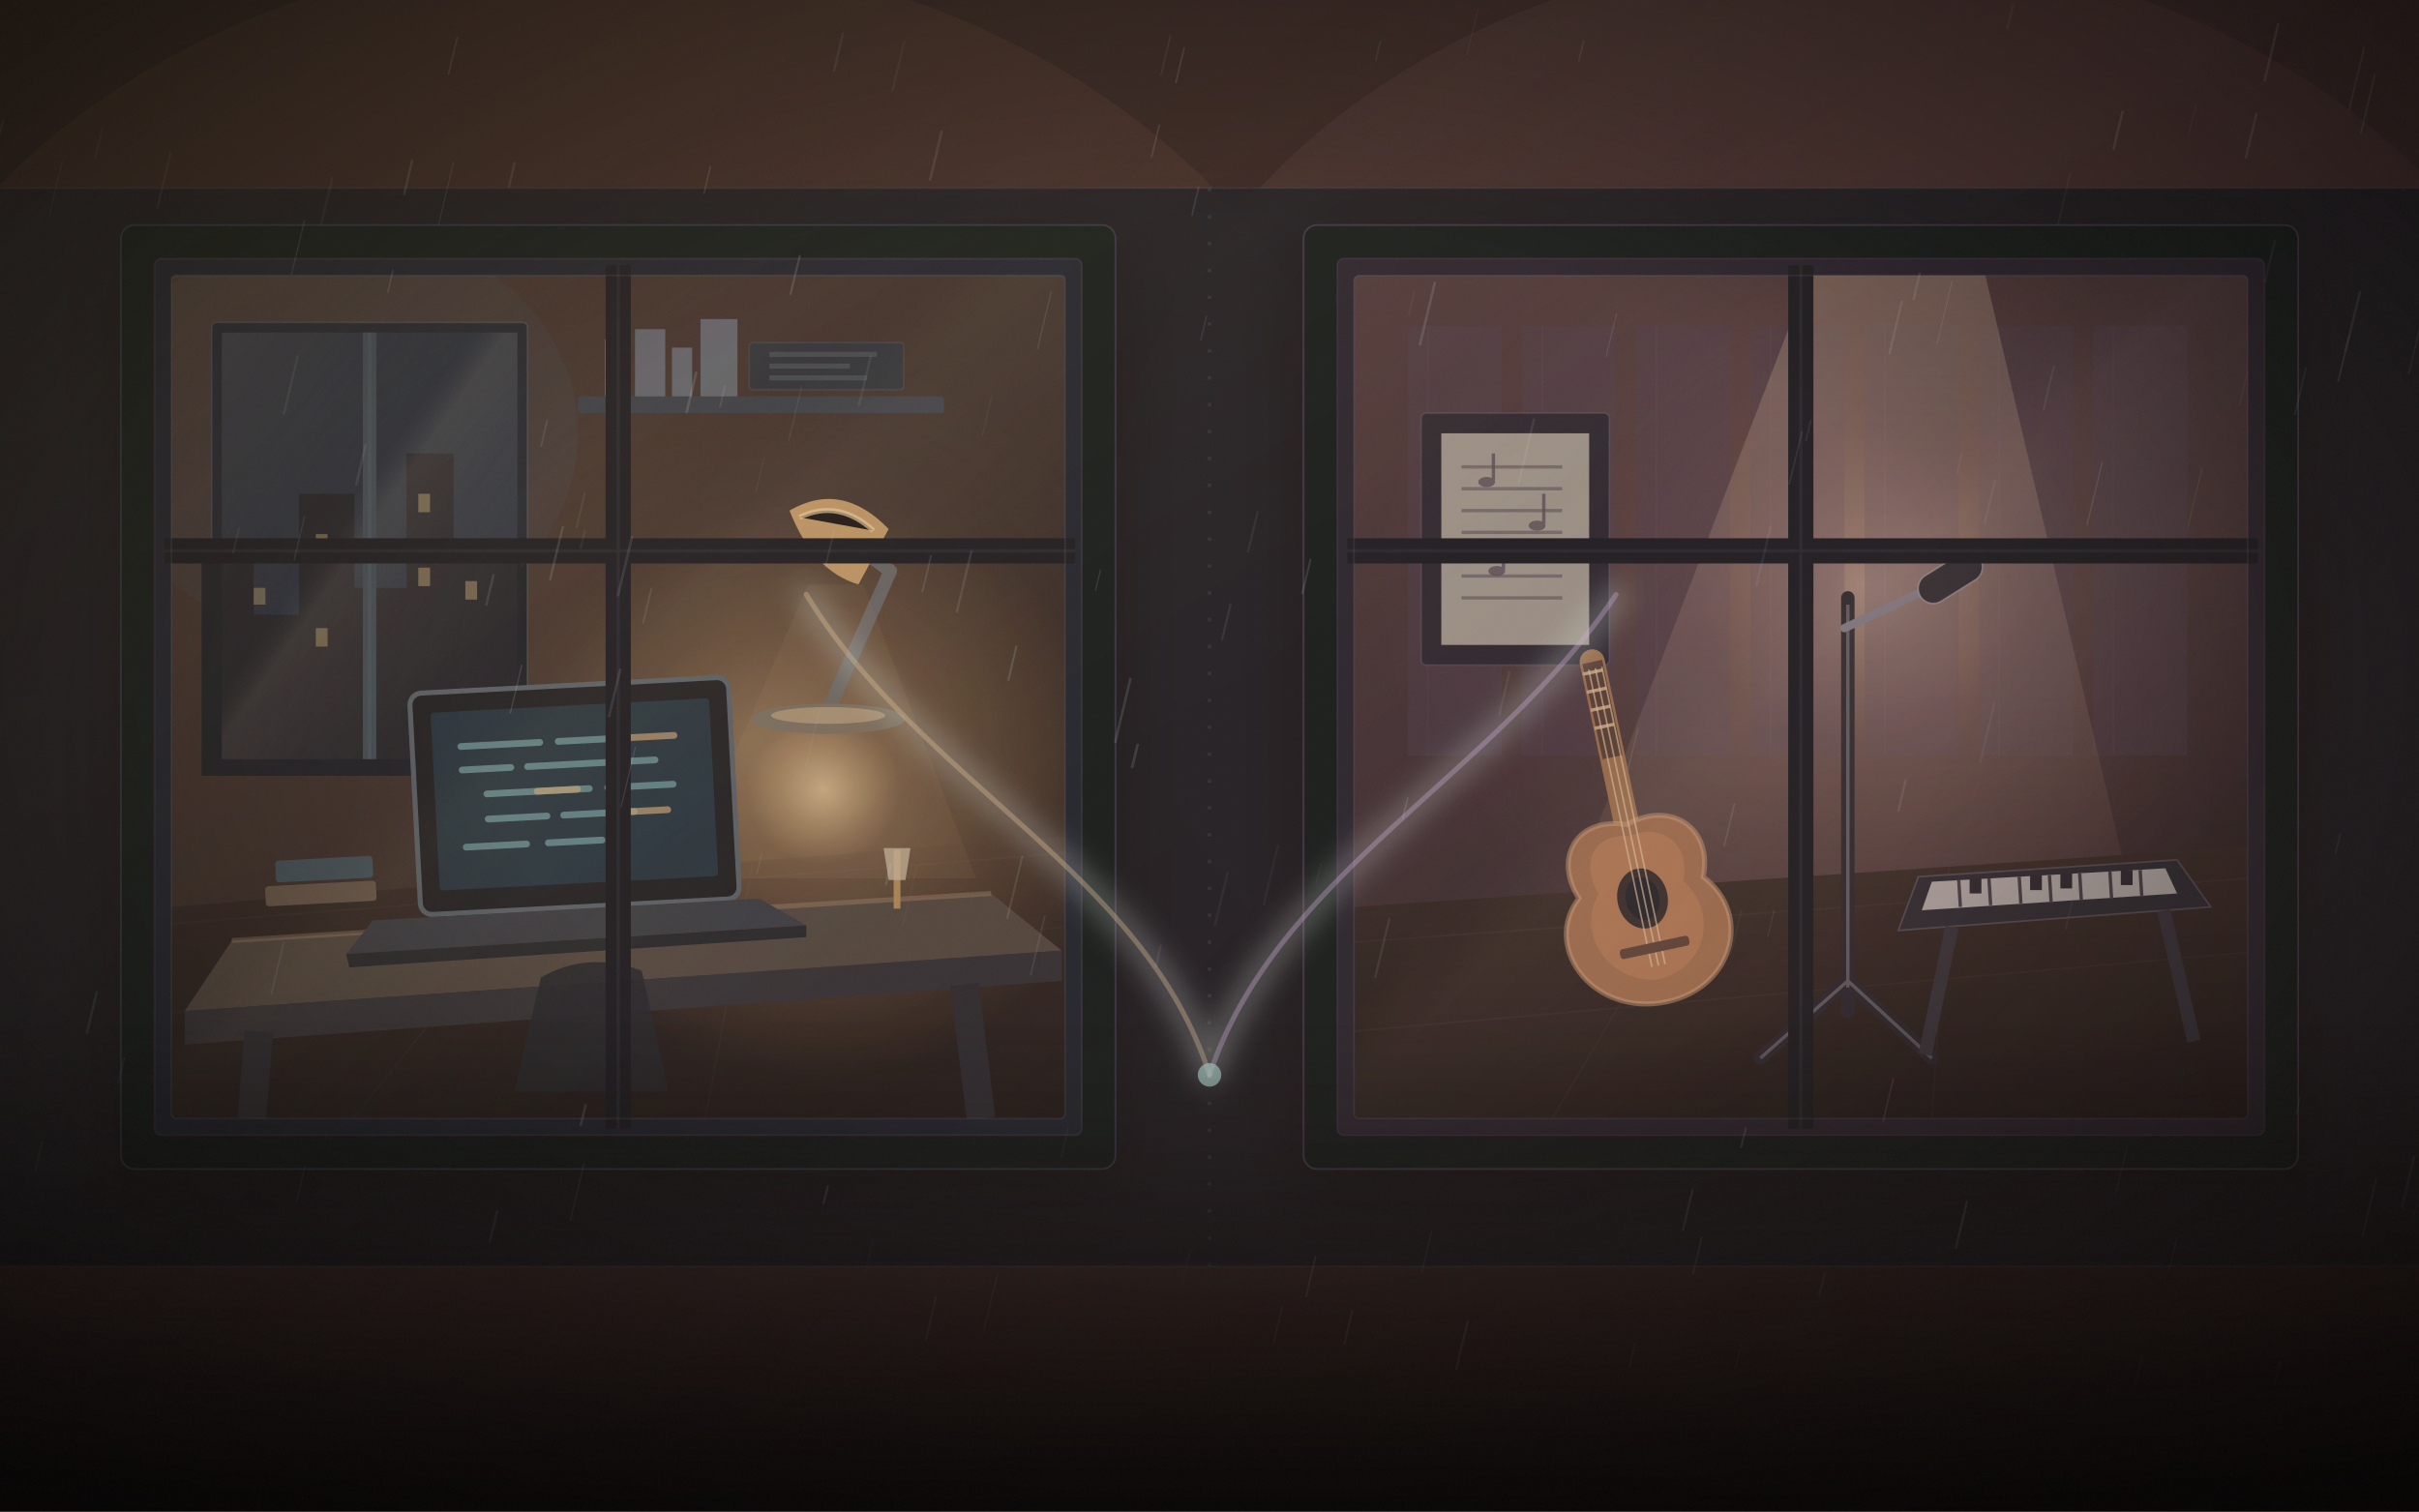
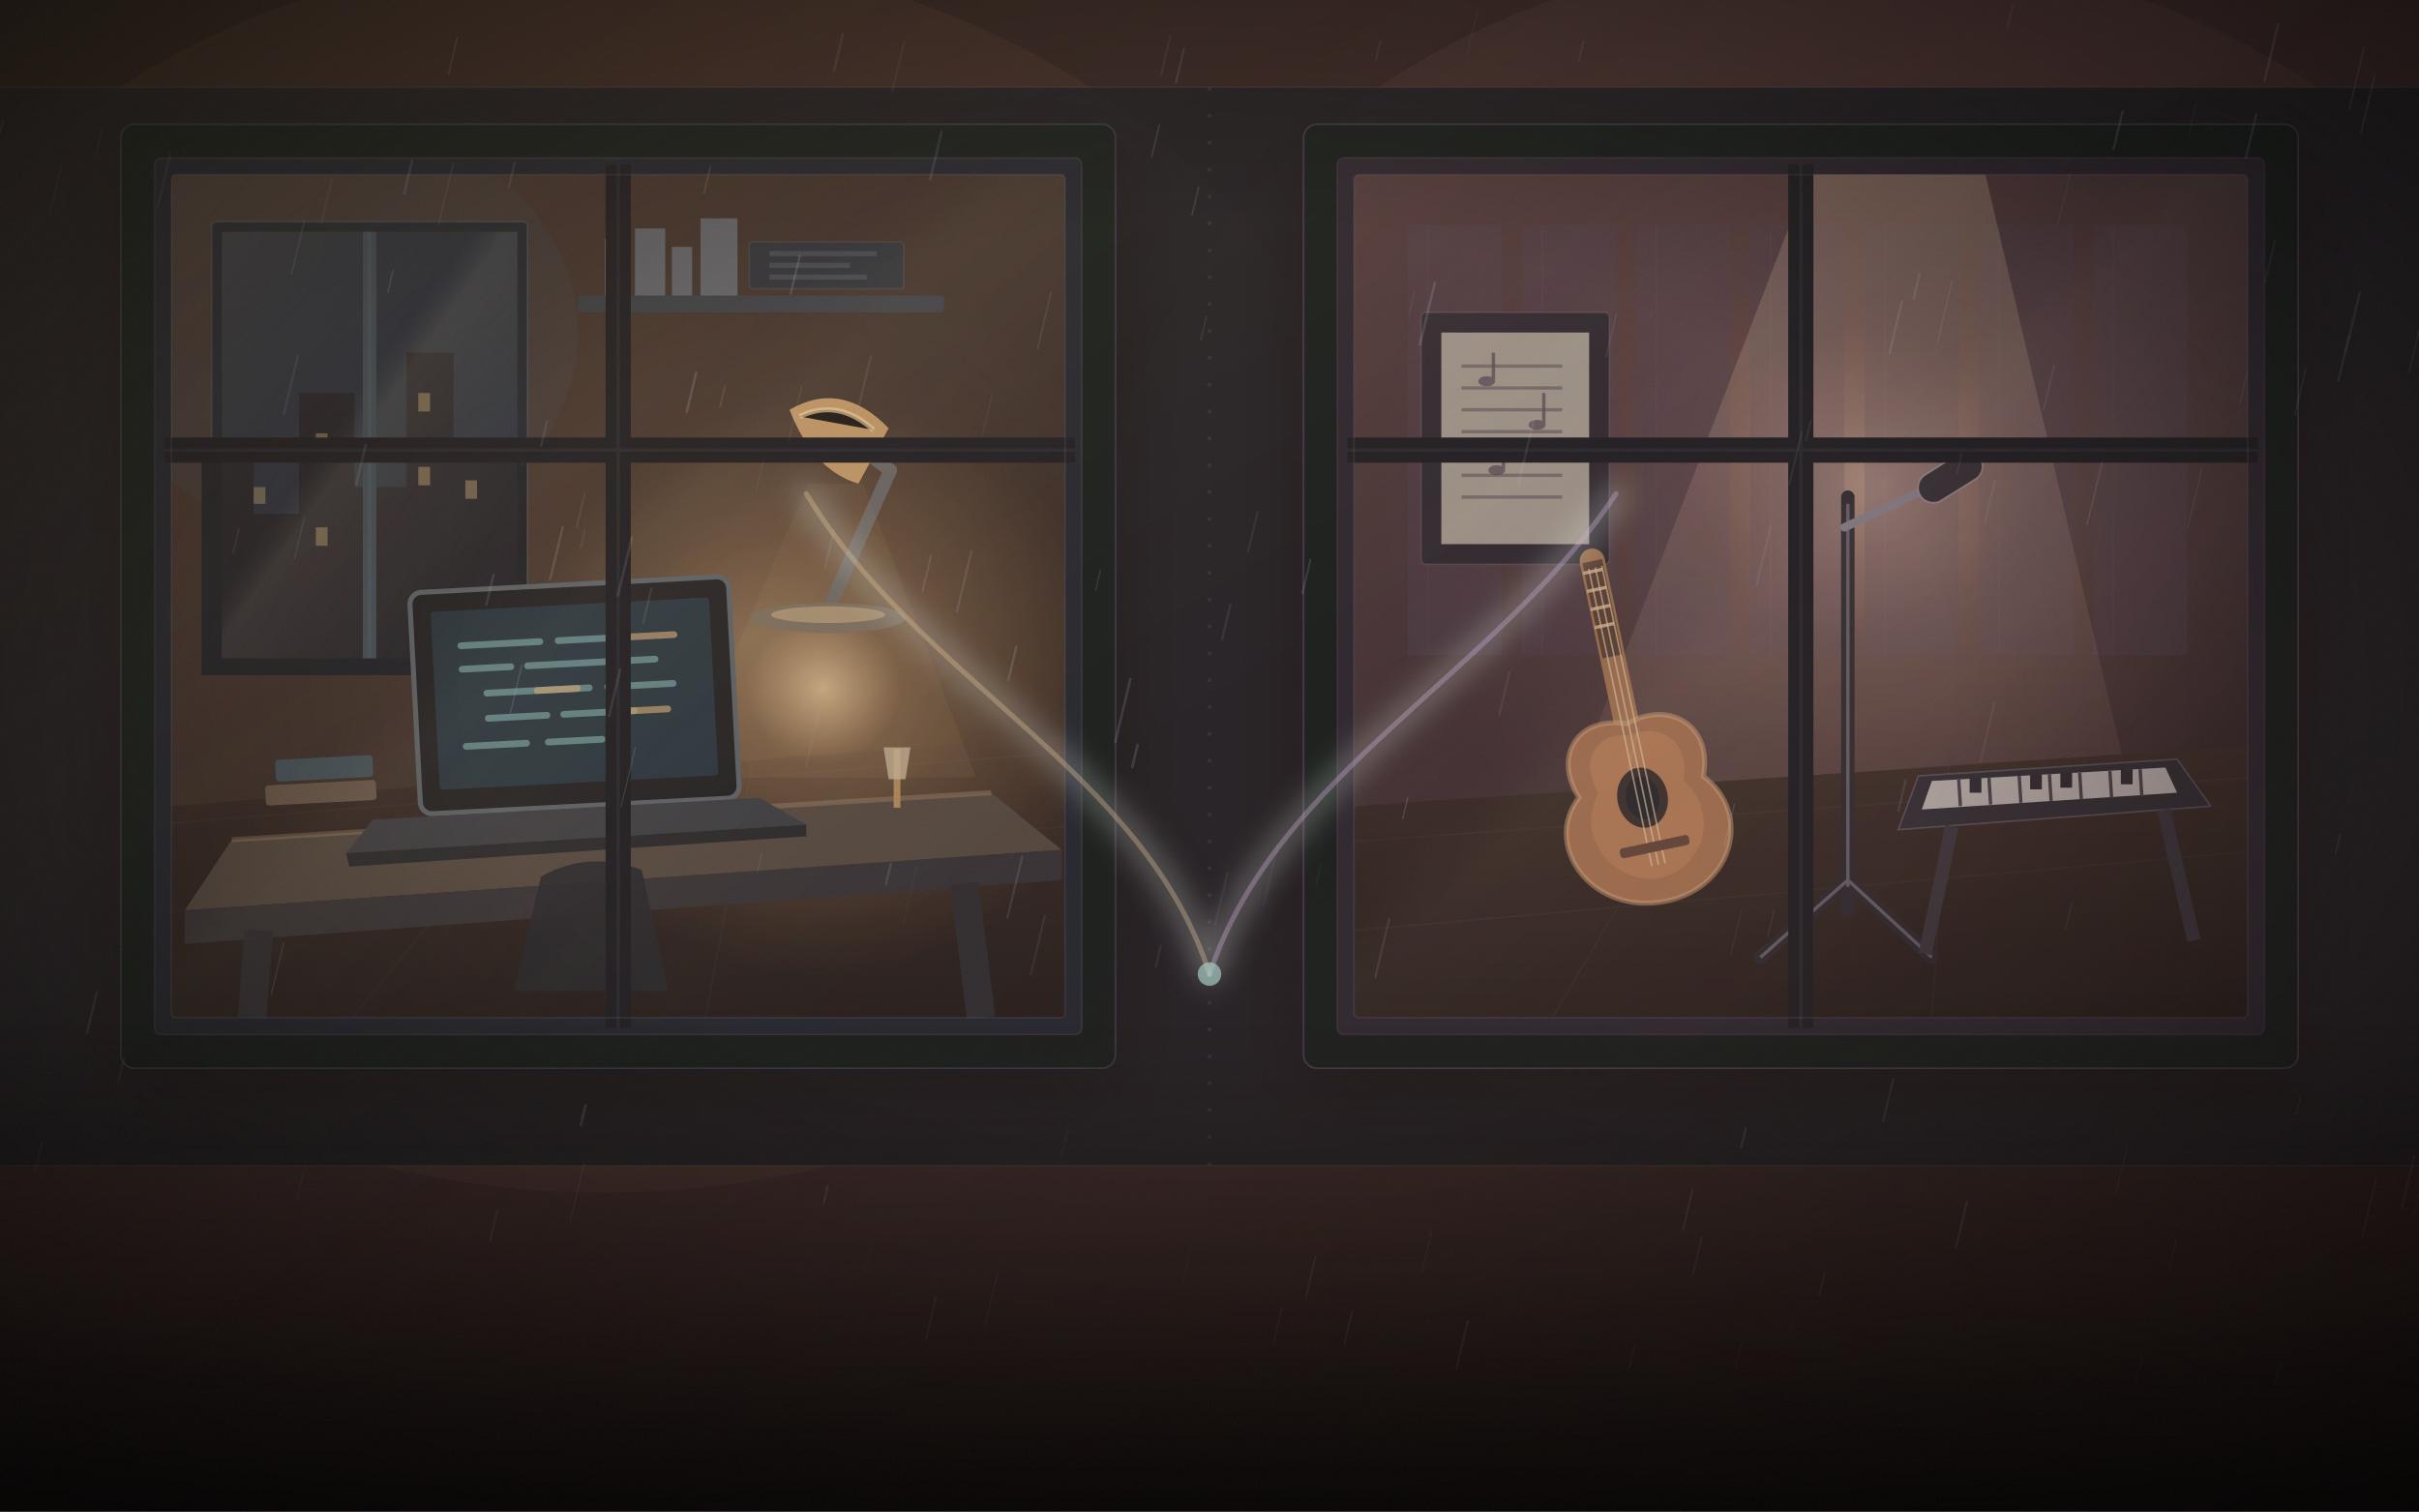
<svg xmlns="http://www.w3.org/2000/svg" viewBox="0 0 1440 900" preserveAspectRatio="xMidYMid slice" role="img" aria-labelledby="title desc">
  <defs>
    <linearGradient id="night" x1="0" y1="0" x2="1" y2="1">
      <stop stop-color="#120d0c" />
      <stop offset=".46" stop-color="#2b1c1c" />
      <stop offset="1" stop-color="#160f0e" />
    </linearGradient>
    <linearGradient id="dawn" x1="0" y1="0" x2="0" y2="1">
      <stop stop-color="#e2a276" stop-opacity=".36" />
      <stop offset=".48" stop-color="#8b5e5e" stop-opacity=".15" />
      <stop offset="1" stop-color="#17110f" stop-opacity="0" />
    </linearGradient>
    <linearGradient id="warmWash" x1="0" y1="0" x2="1" y2="1">
      <stop stop-color="#efb77d" stop-opacity=".2" />
      <stop offset=".5" stop-color="#dca18c" stop-opacity=".13" />
      <stop offset="1" stop-color="#c98370" stop-opacity=".18" />
    </linearGradient>
    <linearGradient id="leftRoom" x1="0" y1="0" x2=".85" y2="1">
      <stop stop-color="#3b2c24" />
      <stop offset=".55" stop-color="#2a211d" />
      <stop offset="1" stop-color="#15100e" />
    </linearGradient>
    <linearGradient id="rightRoom" x1=".2" y1="0" x2=".8" y2="1">
      <stop stop-color="#3b292c" />
      <stop offset=".58" stop-color="#2b2025" />
      <stop offset="1" stop-color="#171114" />
    </linearGradient>
    <linearGradient id="floor" x1="0" y1="0" x2="0" y2="1">
      <stop stop-color="#261c18" />
      <stop offset="1" stop-color="#0e0b0a" />
    </linearGradient>
    <linearGradient id="glass" x1="0" y1="0" x2="1" y2="1">
      <stop stop-color="#d5b497" stop-opacity=".13" />
      <stop offset=".42" stop-color="#62483f" stop-opacity=".05" />
      <stop offset=".48" stop-color="#f4d7b6" stop-opacity=".13" />
      <stop offset="1" stop-color="#211512" stop-opacity=".03" />
    </linearGradient>
    <linearGradient id="spotlight" x1="0" y1="0" x2="0" y2="1">
      <stop stop-color="#ffe0b6" stop-opacity=".27" />
      <stop offset="1" stop-color="#d9a18b" stop-opacity="0" />
    </linearGradient>
    <linearGradient id="bottomShade" x1="0" y1="0" x2="0" y2="1">
      <stop stop-color="#100b09" stop-opacity="0" />
      <stop offset=".56" stop-color="#100b09" stop-opacity=".46" />
      <stop offset="1" stop-color="#0b0807" stop-opacity=".94" />
    </linearGradient>
    <radialGradient id="lampGlow">
      <stop stop-color="#ffe0a8" stop-opacity=".78" />
      <stop offset=".26" stop-color="#f4bd78" stop-opacity=".3" />
      <stop offset="1" stop-color="#e6a053" stop-opacity="0" />
    </radialGradient>
    <radialGradient id="stageGlow">
      <stop stop-color="#ffd8bd" stop-opacity=".48" />
      <stop offset=".35" stop-color="#dda088" stop-opacity=".18" />
      <stop offset="1" stop-color="#aa6e63" stop-opacity="0" />
    </radialGradient>
    <radialGradient id="vignette" cx=".5" cy=".45" r=".72">
      <stop offset=".42" stop-color="#000" stop-opacity="0" />
      <stop offset="1" stop-color="#000" stop-opacity=".66" />
    </radialGradient>
    <filter id="blur8" x="-50%" y="-50%" width="200%" height="200%">
      <feGaussianBlur stdDeviation="8" />
    </filter>
    <filter id="blur24" x="-50%" y="-50%" width="200%" height="200%">
      <feGaussianBlur stdDeviation="24" />
    </filter>
    <filter id="shadow" x="-30%" y="-30%" width="160%" height="160%">
      <feDropShadow dx="0" dy="16" stdDeviation="22" flood-color="#000" flood-opacity=".55" />
    </filter>
    <filter id="grain">
      <feTurbulence type="fractalNoise" baseFrequency=".72" numOctaves="3" seed="27" stitchTiles="stitch" />
      <feColorMatrix type="saturate" values="0" />
      <feComponentTransfer>
        <feFuncA type="table" tableValues="0 .075" />
      </feComponentTransfer>
    </filter>
    <clipPath id="leftClip">
      <rect x="102" y="164" width="532" height="502" rx="3" />
    </clipPath>
    <clipPath id="rightClip">
      <rect x="806" y="164" width="532" height="502" rx="3" />
    </clipPath>
  </defs>
  <rect width="1440" height="900" fill="url(#night)" />
  <ellipse cx="360" cy="340" rx="460" ry="370" fill="#b47b58" opacity=".09" />
  <ellipse cx="1100" cy="330" rx="440" ry="360" fill="#a86c6c" opacity=".1" />
-   <path d="M0 112H1440V754H0Z" fill="#080d15" opacity=".9" />
-   <path d="M0 112H1440M0 754H1440" stroke="#6d8296" stroke-opacity=".14" />
-   <g filter="url(#shadow)">
-     <rect x="72" y="134" width="592" height="562" rx="8" fill="#05090f" stroke="#344250" stroke-opacity=".55" />
-     <rect x="92" y="154" width="552" height="522" rx="4" fill="#111923" stroke="#637484" stroke-opacity=".18" />
-     <rect x="776" y="134" width="592" height="562" rx="8" fill="#05090f" stroke="#454057" stroke-opacity=".58" />
-     <rect x="796" y="154" width="552" height="522" rx="4" fill="#171522" stroke="#756887" stroke-opacity=".18" />
+   <g transform="translate(0 -60)">
+     <path d="M0 112H1440V754H0Z" fill="#080d15" opacity=".9" />
+     <path d="M0 112H1440M0 754H1440" stroke="#6d8296" stroke-opacity=".14" />
+     <g filter="url(#shadow)">
+       <rect x="72" y="134" width="592" height="562" rx="8" fill="#05090f" stroke="#344250" stroke-opacity=".55" />
+       <rect x="92" y="154" width="552" height="522" rx="4" fill="#111923" stroke="#637484" stroke-opacity=".18" />
+       <rect x="776" y="134" width="592" height="562" rx="8" fill="#05090f" stroke="#454057" stroke-opacity=".58" />
+       <rect x="796" y="154" width="552" height="522" rx="4" fill="#171522" stroke="#756887" stroke-opacity=".18" />
+     </g>
+     <g opacity="0.9">
+       <g clip-path="url(#leftClip)">
+         <rect x="102" y="164" width="532" height="502" fill="url(#leftRoom)" />
+         <ellipse cx="444" cy="440" rx="250" ry="240" fill="url(#lampGlow)" opacity=".26" />
+         <path d="M102 540L634 498V666H102Z" fill="url(#floor)" />
+         <path d="M102 550L634 508M102 603L634 552M210 666L328 520M420 666L448 514" stroke="#80909a" stroke-opacity=".06" />
+         <rect x="126" y="192" width="188" height="266" rx="3" fill="#080e16" stroke="#4b5d6b" stroke-opacity=".5" />
+         <rect x="132" y="198" width="176" height="254" fill="#0d1a28" />
+         <ellipse cx="202" cy="258" rx="142" ry="124" fill="#345574" opacity=".14" />
+         <path d="M120 410V332H151V366H178V294H211V350H242V270H270V324H310V462H120Z" fill="#080f19" />
+         <path d="M151 350H158V360H151ZM188 318H195V329H188ZM249 294H256V305H249ZM277 346H284V357H277ZM188 374H195V385H188ZM249 338H256V349H249Z" fill="#d5b878" opacity=".48" />
+         <rect x="132" y="198" width="176" height="254" fill="url(#glass)" />
+         <path d="M220 198V452M132 326H308" stroke="#334652" stroke-width="8" />
+         <path d="M220 198V452M132 326H308" stroke="#8295a1" stroke-opacity=".12" stroke-width="2" />
+         <rect x="344" y="236" width="218" height="10" rx="2" fill="#29343e" />
+         <path d="M360 202H374V236H360ZM378 196H396V236H378ZM400 207H412V236H400ZM417 190H439V236H417Z" fill="#58606a" />
+         <rect x="446" y="204" width="92" height="28" rx="2" fill="#1a252f" stroke="#83919a" stroke-opacity=".15" />
+         <path d="M458 211H522M458 218H506M458 225H516" stroke="#8b9ba3" stroke-opacity=".22" stroke-width="3" />
+         <ellipse cx="490" cy="470" rx="176" ry="172" fill="url(#lampGlow)" />
+         <path d="M493 423L530 340M530 340L500 318" stroke="#5b5e60" stroke-width="8" stroke-linecap="round" />
+         <path d="M470 304Q501 286 529 315L511 348Q484 340 470 304Z" fill="#c59b63" />
+         <path d="M476 308Q499 297 520 316" stroke="#ffe0a4" stroke-opacity=".65" stroke-width="3" />
+         <ellipse cx="493" cy="428" rx="46" ry="9" fill="#6c6558" />
+         <ellipse cx="493" cy="426" rx="34" ry="5" fill="#d3b785" opacity=".55" />
+         <path d="M481 348L405 523H581L514 348Z" fill="#f2bd78" opacity=".065" />
+         <path d="M138 560L590 532L632 566L110 602Z" fill="#463e35" />
+         <path d="M110 602L632 566V584L110 622Z" fill="#24252a" />
+         <path d="M154 614L150 666M574 586L584 666" stroke="#1a1d23" stroke-width="17" />
+         <path d="M138 560L590 532" stroke="#b49670" stroke-opacity=".35" stroke-width="3" />
+         <rect x="247" y="408" width="190" height="132" rx="7" fill="#080d12" stroke="#4c5b64" stroke-width="3" transform="rotate(-3 342 474)" />
+         <rect x="259" y="420" width="166" height="106" rx="2" fill="#102633" transform="rotate(-3 342 474)" />
+         <g transform="rotate(-3 342 474)" stroke-linecap="round">
+           <path d="M276 441H323M334 441H368M276 455H305M315 455H391M290 470H351M362 470H401M290 485H325M335 485H377M276 501H312M325 501H357" stroke="#75b6b6" stroke-opacity=".65" stroke-width="4" />
+           <path d="M374 441H403M320 470H344M367 485H397" stroke="#d1aa72" stroke-opacity=".7" stroke-width="4" />
+         </g>
+         <path d="M222 548L452 535L480 551L206 568Z" fill="#293138" />
+         <path d="M206 568L480 551V558L208 576Z" fill="#12181d" />
+         <rect x="158" y="526" width="66" height="12" rx="2" fill="#5f5142" transform="rotate(-3 191 532)" />
+         <rect x="164" y="511" width="58" height="13" rx="2" fill="#344b56" transform="rotate(-3 193 518)" />
+         <path d="M534 506V541" stroke="#b28a55" stroke-width="4" />
+         <path d="M526 505H542L539 524H529Z" fill="#d2c2a1" opacity=".75" />
+         <path d="M322 582Q350 566 382 578L398 650H306Z" fill="#11171e" opacity=".88" />
+       </g>
+     </g>
+     <g opacity="0.9">
+       <g clip-path="url(#rightClip)">
+         <rect x="806" y="164" width="532" height="502" fill="url(#rightRoom)" />
+         <ellipse cx="1110" cy="348" rx="290" ry="268" fill="url(#stageGlow)" />
+         <g opacity=".32">
+           <path d="M838 194H894V450H838ZM906 194H962V450H906ZM974 194H1030V450H974ZM1042 194H1098V450H1042ZM1110 194H1166V450H1110ZM1178 194H1234V450H1178ZM1246 194H1302V450H1246Z" fill="#40344f" />
+           <path d="M850 194V450M918 194V450M986 194V450M1054 194V450M1122 194V450M1190 194V450M1258 194V450" stroke="#9a82aa" stroke-opacity=".18" />
+         </g>
+         <path d="M1080 156H1180L1300 666H884Z" fill="url(#spotlight)" />
+         <ellipse cx="1115" cy="626" rx="218" ry="44" fill="#c5a0dc" opacity=".07" filter="url(#blur8)" />
+         <path d="M806 540L1338 504V666H806Z" fill="url(#floor)" />
+         <path d="M806 561L1338 523M806 614L1338 567M924 666L1008 524M1150 666L1160 516" stroke="#a392b1" stroke-opacity=".055" />
+         <rect x="846" y="246" width="112" height="150" rx="3" fill="#171822" stroke="#76677f" stroke-opacity=".32" />
+         <rect x="858" y="258" width="88" height="126" fill="#d6cdbc" opacity=".72" />
+         <path d="M870 278H930M870 291H930M870 304H930M870 317H930M870 330H930M870 343H930M870 356H930" stroke="#554f55" stroke-opacity=".65" stroke-width="2" />
+         <g fill="#4a4350" opacity=".8">
+           <ellipse cx="885" cy="287" rx="5" ry="3" />
+           <ellipse cx="915" cy="313" rx="5" ry="3" />
+           <ellipse cx="891" cy="340" rx="5" ry="3" />
+           <path d="M889 286V270M919 312V294M895 339V321" stroke="#4a4350" stroke-width="2" />
+         </g>
+         <path d="M1100 356V602M1100 584L1048 630M1100 584L1150 630" stroke="#151720" stroke-width="8" stroke-linecap="round" />
+         <path d="M1100 360V588M1100 584L1048 630M1100 584L1150 630" stroke="#85828d" stroke-opacity=".55" stroke-width="2" />
+         <path d="M1098 374L1162 344" stroke="#777482" stroke-width="5" stroke-linecap="round" />
+         <rect x="1152" y="323" width="18" height="42" rx="9" fill="#171922" stroke="#a29baa" stroke-opacity=".65" transform="rotate(58 1161 344)" />
+         <g transform="translate(900 378) scale(1) rotate(-12 70 130)">
+           <path d="M72 14V144" stroke="#9a6c45" stroke-width="15" stroke-linecap="round" />
+           <path d="M66 14H78V72H66Z" fill="#4d3429" />
+           <path d="M65 20H77M65 31H77M65 42H77M65 53H77" stroke="#c5a67e" stroke-width="2" />
+           <path d="M72 113C43 102 25 124 35 150C8 173 27 218 69 221C113 224 135 181 110 153C122 125 100 104 72 113Z" fill="#9c6744" stroke="#d4a276" stroke-opacity=".5" stroke-width="3" />
+           <path d="M72 120C51 114 40 130 47 150C28 171 43 204 71 207C100 207 115 176 98 153C107 132 92 116 72 120Z" fill="#b87b50" opacity=".65" />
+           <ellipse cx="72" cy="158" rx="15" ry="18" fill="#211b1b" />
+           <ellipse cx="72" cy="158" rx="10" ry="13" fill="#0b1119" />
+           <path d="M69 18V199M73 18V199M77 18V199" stroke="#e3d0aa" stroke-opacity=".65" />
+           <rect x="52" y="185" width="42" height="6" rx="2" fill="#50362b" />
+         </g>
+         <g transform="translate(1142 500)">
+           <path d="M0 22L154 12L174 40L-12 54Z" fill="#191b25" stroke="#6d6879" stroke-opacity=".5" />
+           <path d="M8 25L147 17L154 32L2 42Z" fill="#d3d0ca" opacity=".82" />
+           <path d="M24 24L25 40M42 23L43 39M60 22L61 38M78 21L79 37M96 20L97 36M114 19L115 35M132 18L133 34" stroke="#36333e" stroke-width="2" />
+           <path d="M34 23L34 32M70 21L70 30M88 20L88 29M124 18L124 27" stroke="#171820" stroke-width="7" />
+           <path d="M20 52L4 128M146 42L164 120" stroke="#252630" stroke-width="8" />
+         </g>
+         <rect x="806" y="164" width="532" height="502" fill="url(#glass)" opacity=".42" />
+       </g>
+     </g>
+     <rect x="102" y="164" width="532" height="502" fill="url(#glass)" opacity=".32" />
+     <path d="M368 158V672M98 328H640M1072 158V672M802 328H1344" stroke="#080d14" stroke-width="15" />
+     <path d="M368 158V672M98 328H640M1072 158V672M802 328H1344" stroke="#607080" stroke-opacity=".12" stroke-width="2" />
+     <rect x="102" y="164" width="532" height="502" rx="3" fill="none" stroke="#9aabba" stroke-opacity=".12" />
+     <rect x="806" y="164" width="532" height="502" rx="3" fill="none" stroke="#aa9bb8" stroke-opacity=".12" />
  </g>
-   <g opacity="0.9">
-     <g clip-path="url(#leftClip)">
-       <rect x="102" y="164" width="532" height="502" fill="url(#leftRoom)" />
-       <ellipse cx="444" cy="440" rx="250" ry="240" fill="url(#lampGlow)" opacity=".26" />
-       <path d="M102 540L634 498V666H102Z" fill="url(#floor)" />
-       <path d="M102 550L634 508M102 603L634 552M210 666L328 520M420 666L448 514" stroke="#80909a" stroke-opacity=".06" />
-       <rect x="126" y="192" width="188" height="266" rx="3" fill="#080e16" stroke="#4b5d6b" stroke-opacity=".5" />
-       <rect x="132" y="198" width="176" height="254" fill="#0d1a28" />
-       <ellipse cx="202" cy="258" rx="142" ry="124" fill="#345574" opacity=".14" />
-       <path d="M120 410V332H151V366H178V294H211V350H242V270H270V324H310V462H120Z" fill="#080f19" />
-       <path d="M151 350H158V360H151ZM188 318H195V329H188ZM249 294H256V305H249ZM277 346H284V357H277ZM188 374H195V385H188ZM249 338H256V349H249Z" fill="#d5b878" opacity=".48" />
-       <rect x="132" y="198" width="176" height="254" fill="url(#glass)" />
-       <path d="M220 198V452M132 326H308" stroke="#334652" stroke-width="8" />
-       <path d="M220 198V452M132 326H308" stroke="#8295a1" stroke-opacity=".12" stroke-width="2" />
-       <rect x="344" y="236" width="218" height="10" rx="2" fill="#29343e" />
-       <path d="M360 202H374V236H360ZM378 196H396V236H378ZM400 207H412V236H400ZM417 190H439V236H417Z" fill="#58606a" />
-       <rect x="446" y="204" width="92" height="28" rx="2" fill="#1a252f" stroke="#83919a" stroke-opacity=".15" />
-       <path d="M458 211H522M458 218H506M458 225H516" stroke="#8b9ba3" stroke-opacity=".22" stroke-width="3" />
-       <ellipse cx="490" cy="470" rx="176" ry="172" fill="url(#lampGlow)" />
-       <path d="M493 423L530 340M530 340L500 318" stroke="#5b5e60" stroke-width="8" stroke-linecap="round" />
-       <path d="M470 304Q501 286 529 315L511 348Q484 340 470 304Z" fill="#c59b63" />
-       <path d="M476 308Q499 297 520 316" stroke="#ffe0a4" stroke-opacity=".65" stroke-width="3" />
-       <ellipse cx="493" cy="428" rx="46" ry="9" fill="#6c6558" />
-       <ellipse cx="493" cy="426" rx="34" ry="5" fill="#d3b785" opacity=".55" />
-       <path d="M481 348L405 523H581L514 348Z" fill="#f2bd78" opacity=".065" />
-       <path d="M138 560L590 532L632 566L110 602Z" fill="#463e35" />
-       <path d="M110 602L632 566V584L110 622Z" fill="#24252a" />
-       <path d="M154 614L150 666M574 586L584 666" stroke="#1a1d23" stroke-width="17" />
-       <path d="M138 560L590 532" stroke="#b49670" stroke-opacity=".35" stroke-width="3" />
-       <rect x="247" y="408" width="190" height="132" rx="7" fill="#080d12" stroke="#4c5b64" stroke-width="3" transform="rotate(-3 342 474)" />
-       <rect x="259" y="420" width="166" height="106" rx="2" fill="#102633" transform="rotate(-3 342 474)" />
-       <g transform="rotate(-3 342 474)" stroke-linecap="round">
-         <path d="M276 441H323M334 441H368M276 455H305M315 455H391M290 470H351M362 470H401M290 485H325M335 485H377M276 501H312M325 501H357" stroke="#75b6b6" stroke-opacity=".65" stroke-width="4" />
-         <path d="M374 441H403M320 470H344M367 485H397" stroke="#d1aa72" stroke-opacity=".7" stroke-width="4" />
-       </g>
-       <path d="M222 548L452 535L480 551L206 568Z" fill="#293138" />
-       <path d="M206 568L480 551V558L208 576Z" fill="#12181d" />
-       <rect x="158" y="526" width="66" height="12" rx="2" fill="#5f5142" transform="rotate(-3 191 532)" />
-       <rect x="164" y="511" width="58" height="13" rx="2" fill="#344b56" transform="rotate(-3 193 518)" />
-       <path d="M534 506V541" stroke="#b28a55" stroke-width="4" />
-       <path d="M526 505H542L539 524H529Z" fill="#d2c2a1" opacity=".75" />
-       <path d="M322 582Q350 566 382 578L398 650H306Z" fill="#11171e" opacity=".88" />
-     </g>
-   </g>
-   <g opacity="0.9">
-     <g clip-path="url(#rightClip)">
-       <rect x="806" y="164" width="532" height="502" fill="url(#rightRoom)" />
-       <ellipse cx="1110" cy="348" rx="290" ry="268" fill="url(#stageGlow)" />
-       <g opacity=".32">
-         <path d="M838 194H894V450H838ZM906 194H962V450H906ZM974 194H1030V450H974ZM1042 194H1098V450H1042ZM1110 194H1166V450H1110ZM1178 194H1234V450H1178ZM1246 194H1302V450H1246Z" fill="#40344f" />
-         <path d="M850 194V450M918 194V450M986 194V450M1054 194V450M1122 194V450M1190 194V450M1258 194V450" stroke="#9a82aa" stroke-opacity=".18" />
-       </g>
-       <path d="M1080 156H1180L1300 666H884Z" fill="url(#spotlight)" />
-       <ellipse cx="1115" cy="626" rx="218" ry="44" fill="#c5a0dc" opacity=".07" filter="url(#blur8)" />
-       <path d="M806 540L1338 504V666H806Z" fill="url(#floor)" />
-       <path d="M806 561L1338 523M806 614L1338 567M924 666L1008 524M1150 666L1160 516" stroke="#a392b1" stroke-opacity=".055" />
-       <rect x="846" y="246" width="112" height="150" rx="3" fill="#171822" stroke="#76677f" stroke-opacity=".32" />
-       <rect x="858" y="258" width="88" height="126" fill="#d6cdbc" opacity=".72" />
-       <path d="M870 278H930M870 291H930M870 304H930M870 317H930M870 330H930M870 343H930M870 356H930" stroke="#554f55" stroke-opacity=".65" stroke-width="2" />
-       <g fill="#4a4350" opacity=".8">
-         <ellipse cx="885" cy="287" rx="5" ry="3" />
-         <ellipse cx="915" cy="313" rx="5" ry="3" />
-         <ellipse cx="891" cy="340" rx="5" ry="3" />
-         <path d="M889 286V270M919 312V294M895 339V321" stroke="#4a4350" stroke-width="2" />
-       </g>
-       <path d="M1100 356V602M1100 584L1048 630M1100 584L1150 630" stroke="#151720" stroke-width="8" stroke-linecap="round" />
-       <path d="M1100 360V588M1100 584L1048 630M1100 584L1150 630" stroke="#85828d" stroke-opacity=".55" stroke-width="2" />
-       <path d="M1098 374L1162 344" stroke="#777482" stroke-width="5" stroke-linecap="round" />
-       <rect x="1152" y="323" width="18" height="42" rx="9" fill="#171922" stroke="#a29baa" stroke-opacity=".65" transform="rotate(58 1161 344)" />
-       <g transform="translate(900 378) scale(1) rotate(-12 70 130)">
-         <path d="M72 14V144" stroke="#9a6c45" stroke-width="15" stroke-linecap="round" />
-         <path d="M66 14H78V72H66Z" fill="#4d3429" />
-         <path d="M65 20H77M65 31H77M65 42H77M65 53H77" stroke="#c5a67e" stroke-width="2" />
-         <path d="M72 113C43 102 25 124 35 150C8 173 27 218 69 221C113 224 135 181 110 153C122 125 100 104 72 113Z" fill="#9c6744" stroke="#d4a276" stroke-opacity=".5" stroke-width="3" />
-         <path d="M72 120C51 114 40 130 47 150C28 171 43 204 71 207C100 207 115 176 98 153C107 132 92 116 72 120Z" fill="#b87b50" opacity=".65" />
-         <ellipse cx="72" cy="158" rx="15" ry="18" fill="#211b1b" />
-         <ellipse cx="72" cy="158" rx="10" ry="13" fill="#0b1119" />
-         <path d="M69 18V199M73 18V199M77 18V199" stroke="#e3d0aa" stroke-opacity=".65" />
-         <rect x="52" y="185" width="42" height="6" rx="2" fill="#50362b" />
-       </g>
-       <g transform="translate(1142 500)">
-         <path d="M0 22L154 12L174 40L-12 54Z" fill="#191b25" stroke="#6d6879" stroke-opacity=".5" />
-         <path d="M8 25L147 17L154 32L2 42Z" fill="#d3d0ca" opacity=".82" />
-         <path d="M24 24L25 40M42 23L43 39M60 22L61 38M78 21L79 37M96 20L97 36M114 19L115 35M132 18L133 34" stroke="#36333e" stroke-width="2" />
-         <path d="M34 23L34 32M70 21L70 30M88 20L88 29M124 18L124 27" stroke="#171820" stroke-width="7" />
-         <path d="M20 52L4 128M146 42L164 120" stroke="#252630" stroke-width="8" />
-       </g>
-       <rect x="806" y="164" width="532" height="502" fill="url(#glass)" opacity=".42" />
-     </g>
-   </g>
-   <rect x="102" y="164" width="532" height="502" fill="url(#glass)" opacity=".32" />
-   <path d="M368 158V672M98 328H640M1072 158V672M802 328H1344" stroke="#080d14" stroke-width="15" />
-   <path d="M368 158V672M98 328H640M1072 158V672M802 328H1344" stroke="#607080" stroke-opacity=".12" stroke-width="2" />
-   <rect x="102" y="164" width="532" height="502" rx="3" fill="none" stroke="#9aabba" stroke-opacity=".12" />
-   <rect x="806" y="164" width="532" height="502" rx="3" fill="none" stroke="#aa9bb8" stroke-opacity=".12" />
  <g stroke="#c5d8e5" stroke-linecap="round" opacity="0.2">
    <line x1="-29.7" y1="452.2" x2="-34.8" y2="473.5" stroke-width="1.0" opacity="0.45" />
    <line x1="1337.8" y1="221.6" x2="1333.2" y2="240.8" stroke-width="0.9" opacity="0.35" />
    <line x1="501.8" y1="19.9" x2="496.5" y2="42.1" stroke-width="1.5" opacity="0.49" />
    <line x1="422.9" y1="99.2" x2="419.1" y2="115.1" stroke-width="1.0" opacity="0.72" />
    <line x1="378.2" y1="445.1" x2="369.7" y2="480.4" stroke-width="0.7" opacity="0.75" />
    <line x1="310.6" y1="396.1" x2="303.8" y2="424.5" stroke-width="0.8" opacity="0.81" />
    <line x1="838.0" y1="475.1" x2="835.0" y2="487.5" stroke-width="0.9" opacity="0.77" />
    <line x1="1263.5" y1="66.6" x2="1258.2" y2="88.5" stroke-width="1.4" opacity="0.76" />
    <line x1="975.1" y1="433.7" x2="969.2" y2="458.0" stroke-width="0.9" opacity="0.58" />
    <line x1="1413.8" y1="44.4" x2="1405.4" y2="79.2" stroke-width="1.0" opacity="0.71" />
    <line x1="1013.0" y1="737.0" x2="1007.8" y2="758.7" stroke-width="1.0" opacity="0.66" />
    <line x1="713.5" y1="111.5" x2="709.6" y2="128.1" stroke-width="1.1" opacity="0.61" />
    <line x1="608.5" y1="510.1" x2="599.7" y2="546.5" stroke-width="1.2" opacity="0.62" />
    <line x1="476.1" y1="152.4" x2="470.6" y2="175.0" stroke-width="1.2" opacity="0.84" />
    <line x1="748.6" y1="304.9" x2="743.0" y2="328.4" stroke-width="1.3" opacity="0.40" />
    <line x1="780.1" y1="333.3" x2="775.3" y2="353.2" stroke-width="1.2" opacity="0.72" />
    <line x1="496.6" y1="315.6" x2="491.3" y2="337.6" stroke-width="1.2" opacity="0.49" />
    <line x1="1466.5" y1="720.0" x2="1460.2" y2="746.4" stroke-width="1.6" opacity="0.84" />
    <line x1="414.4" y1="222.0" x2="408.8" y2="245.3" stroke-width="1.5" opacity="0.82" />
    <line x1="1232.3" y1="103.5" x2="1225.0" y2="133.7" stroke-width="0.9" opacity="0.34" />
    <line x1="730.8" y1="519.7" x2="723.3" y2="550.8" stroke-width="1.4" opacity="0.30" />
    <line x1="622.0" y1="545.3" x2="613.6" y2="580.3" stroke-width="1.0" opacity="0.50" />
    <line x1="1162.1" y1="167.2" x2="1153.2" y2="204.5" stroke-width="0.6" opacity="0.77" />
    <line x1="1072.6" y1="257.3" x2="1065.2" y2="288.1" stroke-width="0.9" opacity="0.54" />
    <line x1="655.1" y1="339.4" x2="652.2" y2="351.6" stroke-width="0.8" opacity="0.67" />
    <line x1="217.7" y1="265.0" x2="212.1" y2="288.4" stroke-width="1.5" opacity="0.57" />
    <line x1="1393.1" y1="496.6" x2="1390.3" y2="508.2" stroke-width="1.0" opacity="0.47" />
    <line x1="672.9" y1="404.3" x2="663.9" y2="441.8" stroke-width="1.5" opacity="0.74" />
    <line x1="1369.4" y1="652.8" x2="1366.9" y2="663.2" stroke-width="0.6" opacity="0.56" />
    <line x1="25.1" y1="679.9" x2="21.0" y2="697.0" stroke-width="1.4" opacity="0.32" />
    <line x1="763.2" y1="778.6" x2="758.1" y2="799.9" stroke-width="1.0" opacity="0.60" />
    <line x1="1455.4" y1="345.4" x2="1449.1" y2="371.8" stroke-width="1.4" opacity="0.64" />
    <line x1="1007.6" y1="708.2" x2="1001.8" y2="732.5" stroke-width="1.1" opacity="0.70" />
    <line x1="487.8" y1="422.7" x2="479.8" y2="456.0" stroke-width="1.2" opacity="0.25" />
    <line x1="783.1" y1="748.3" x2="777.5" y2="771.9" stroke-width="1.0" opacity="0.80" />
    <line x1="1266.2" y1="682.7" x2="1259.5" y2="710.8" stroke-width="0.7" opacity="0.39" />
    <line x1="625.7" y1="173.9" x2="617.7" y2="207.5" stroke-width="0.8" opacity="0.59" />
    <line x1="1187.6" y1="286.2" x2="1181.5" y2="311.3" stroke-width="1.4" opacity="0.36" />
    <line x1="1056.1" y1="541.9" x2="1052.3" y2="557.8" stroke-width="0.7" opacity="0.47" />
    <line x1="690.9" y1="563.3" x2="688.0" y2="575.6" stroke-width="1.5" opacity="0.37" />
    <line x1="873.7" y1="786.9" x2="866.9" y2="815.1" stroke-width="1.4" opacity="0.84" />
    <line x1="1187.3" y1="418.6" x2="1178.9" y2="453.5" stroke-width="1.4" opacity="0.32" />
    <line x1="827.0" y1="547.2" x2="818.7" y2="581.8" stroke-width="1.3" opacity="0.51" />
    <line x1="453.5" y1="507.9" x2="450.6" y2="520.1" stroke-width="0.6" opacity="0.54" />
    <line x1="1354.3" y1="143.2" x2="1348.4" y2="167.5" stroke-width="1.4" opacity="0.37" />
    <line x1="272.2" y1="22.4" x2="267.0" y2="44.0" stroke-width="1.0" opacity="0.69" />
    <line x1="538.2" y1="25.0" x2="531.2" y2="54.2" stroke-width="1.4" opacity="0.30" />
    <line x1="1039.2" y1="671.9" x2="1036.5" y2="683.1" stroke-width="1.1" opacity="0.78" />
    <line x1="1170.9" y1="715.5" x2="1164.3" y2="743.0" stroke-width="1.4" opacity="0.76" />
    <line x1="1036.5" y1="800.4" x2="1033.1" y2="814.6" stroke-width="0.6" opacity="0.62" />
    <line x1="-5.9" y1="19.5" x2="-14.2" y2="54.1" stroke-width="1.2" opacity="0.60" />
    <line x1="387.8" y1="350.4" x2="382.9" y2="370.9" stroke-width="1.1" opacity="0.58" />
    <line x1="181.3" y1="307.6" x2="175.2" y2="333.1" stroke-width="0.8" opacity="0.61" />
    <line x1="1467.7" y1="634.7" x2="1460.1" y2="666.1" stroke-width="0.8" opacity="0.52" />
    <line x1="1032.5" y1="478.6" x2="1026.5" y2="503.4" stroke-width="0.9" opacity="0.65" />
    <line x1="973.4" y1="799.8" x2="969.9" y2="814.4" stroke-width="1.0" opacity="0.60" />
    <line x1="325.7" y1="250.5" x2="322.1" y2="265.6" stroke-width="1.1" opacity="0.58" />
    <line x1="168.9" y1="561.1" x2="161.5" y2="592.1" stroke-width="0.8" opacity="0.70" />
    <line x1="518.4" y1="212.2" x2="511.4" y2="241.0" stroke-width="1.5" opacity="0.40" />
    <line x1="1086.3" y1="757.8" x2="1083.0" y2="771.6" stroke-width="1.4" opacity="0.50" />
    <line x1="1167.8" y1="270.1" x2="1164.9" y2="282.3" stroke-width="0.7" opacity="0.54" />
    <line x1="197.8" y1="106.0" x2="191.3" y2="132.9" stroke-width="1.5" opacity="0.31" />
    <line x1="854.1" y1="168.4" x2="845.3" y2="205.1" stroke-width="1.5" opacity="0.79" />
    <line x1="1441.1" y1="707.0" x2="1436.2" y2="727.3" stroke-width="0.7" opacity="0.35" />
    <line x1="1407.3" y1="28.3" x2="1398.5" y2="65.0" stroke-width="1.1" opacity="0.63" />
    <line x1="376.2" y1="319.8" x2="367.9" y2="354.4" stroke-width="1.6" opacity="0.61" />
    <line x1="1453.1" y1="816.8" x2="1446.6" y2="843.9" stroke-width="0.7" opacity="0.75" />
    <line x1="677.2" y1="443.5" x2="674.0" y2="456.7" stroke-width="1.6" opacity="0.76" />
    <line x1="177.3" y1="211.9" x2="169.0" y2="246.4" stroke-width="1.3" opacity="0.50" />
    <line x1="732.5" y1="359.8" x2="727.5" y2="380.6" stroke-width="1.3" opacity="0.48" />
    <line x1="1414.4" y1="702.4" x2="1406.3" y2="736.2" stroke-width="1.0" opacity="0.61" />
    <line x1="61.0" y1="76.0" x2="56.7" y2="93.9" stroke-width="1.2" opacity="0.28" />
    <line x1="554.2" y1="331.0" x2="549.1" y2="352.3" stroke-width="1.0" opacity="0.68" />
    <line x1="1142.8" y1="162.8" x2="1139.1" y2="178.2" stroke-width="1.3" opacity="0.71" />
    <line x1="1078.0" y1="250.3" x2="1075.1" y2="262.1" stroke-width="1.2" opacity="0.42" />
    <line x1="101.5" y1="91.3" x2="93.8" y2="123.4" stroke-width="1.3" opacity="0.39" />
    <line x1="1127.1" y1="642.3" x2="1121.0" y2="667.6" stroke-width="1.0" opacity="0.60" />
    <line x1="142.3" y1="314.6" x2="138.8" y2="329.0" stroke-width="1.0" opacity="0.45" />
    <line x1="181.2" y1="131.5" x2="173.5" y2="163.4" stroke-width="0.8" opacity="0.71" />
    <line x1="1468.4" y1="660.1" x2="1461.3" y2="689.3" stroke-width="1.1" opacity="0.74" />
    <line x1="593.7" y1="758.7" x2="585.9" y2="791.0" stroke-width="0.8" opacity="0.55" />
    <line x1="821.7" y1="24.7" x2="819.0" y2="35.9" stroke-width="1.1" opacity="0.44" />
    <line x1="348.6" y1="658.1" x2="345.7" y2="669.9" stroke-width="1.5" opacity="0.82" />
    <line x1="708.8" y1="743.9" x2="704.2" y2="763.0" stroke-width="1.1" opacity="0.21" />
    <line x1="519.4" y1="738.6" x2="514.7" y2="758.2" stroke-width="0.6" opacity="0.24" />
    <line x1="57.6" y1="590.8" x2="51.8" y2="615.0" stroke-width="1.4" opacity="0.59" />
    <line x1="557.2" y1="772.2" x2="551.1" y2="797.7" stroke-width="1.2" opacity="0.62" />
    <line x1="37.1" y1="96.1" x2="29.4" y2="128.3" stroke-width="0.8" opacity="0.34" />
    <line x1="805.0" y1="780.5" x2="800.3" y2="800.1" stroke-width="1.1" opacity="0.82" />
    <line x1="431.5" y1="230.1" x2="428.6" y2="242.4" stroke-width="1.1" opacity="0.58" />
    <line x1="578.3" y1="328.2" x2="569.6" y2="364.1" stroke-width="1.4" opacity="0.61" />
    <line x1="913.1" y1="249.9" x2="904.0" y2="287.8" stroke-width="1.4" opacity="0.50" />
    <line x1="1398.4" y1="199.8" x2="1392.0" y2="226.7" stroke-width="1.1" opacity="0.69" />
    <line x1="270.0" y1="96.6" x2="261.1" y2="133.7" stroke-width="0.7" opacity="0.63" />
    <line x1="73.9" y1="630.0" x2="70.4" y2="644.6" stroke-width="1.4" opacity="0.32" />
    <line x1="962.3" y1="186.7" x2="956.1" y2="212.4" stroke-width="0.7" opacity="0.58" />
    <line x1="477.3" y1="229.9" x2="469.5" y2="262.3" stroke-width="0.8" opacity="0.42" />
    <line x1="1132.2" y1="179.4" x2="1124.7" y2="210.6" stroke-width="1.3" opacity="0.70" />
    <line x1="718.2" y1="188.4" x2="714.8" y2="202.4" stroke-width="1.0" opacity="0.48" />
    <line x1="1442.9" y1="184.9" x2="1433.9" y2="222.4" stroke-width="0.8" opacity="0.60" />
    <line x1="942.7" y1="24.3" x2="939.9" y2="36.2" stroke-width="0.9" opacity="0.61" />
    <line x1="690.1" y1="74.5" x2="685.6" y2="93.2" stroke-width="0.9" opacity="0.77" />
    <line x1="530.3" y1="514.3" x2="527.4" y2="526.4" stroke-width="1.4" opacity="0.64" />
    <line x1="696.8" y1="21.1" x2="691.1" y2="44.8" stroke-width="1.0" opacity="0.49" />
    <line x1="1356.1" y1="14.5" x2="1348.1" y2="48.1" stroke-width="1.4" opacity="0.82" />
    <line x1="545.8" y1="515.8" x2="537.5" y2="550.6" stroke-width="0.6" opacity="0.24" />
    <line x1="786.3" y1="514.3" x2="783.5" y2="526.0" stroke-width="1.0" opacity="0.23" />
    <line x1="1295.8" y1="737.2" x2="1291.1" y2="756.9" stroke-width="0.8" opacity="0.41" />
    <line x1="1437.1" y1="688.8" x2="1429.9" y2="719.0" stroke-width="1.6" opacity="0.49" />
    <line x1="1222.7" y1="217.9" x2="1216.5" y2="244.0" stroke-width="1.1" opacity="0.51" />
    <line x1="852.2" y1="733.4" x2="846.4" y2="757.5" stroke-width="0.9" opacity="0.43" />
    <line x1="1134.4" y1="464.6" x2="1130.1" y2="482.7" stroke-width="1.4" opacity="0.52" />
    <line x1="335.0" y1="313.8" x2="327.5" y2="344.9" stroke-width="1.4" opacity="0.74" />
    <line x1="1233.6" y1="536.7" x2="1229.6" y2="553.4" stroke-width="0.7" opacity="0.41" />
    <line x1="841.9" y1="174.0" x2="838.7" y2="187.4" stroke-width="0.9" opacity="0.32" />
    <line x1="590.4" y1="235.7" x2="584.8" y2="259.0" stroke-width="0.9" opacity="0.26" />
    <line x1="247.8" y1="776.2" x2="242.2" y2="799.7" stroke-width="0.6" opacity="0.21" />
    <line x1="898.6" y1="400.2" x2="892.5" y2="425.5" stroke-width="1.2" opacity="0.44" />
    <line x1="1054.0" y1="313.5" x2="1045.6" y2="348.6" stroke-width="1.4" opacity="0.39" />
    <line x1="760.7" y1="503.5" x2="752.3" y2="538.5" stroke-width="1.3" opacity="0.24" />
    <line x1="306.3" y1="97.0" x2="303.0" y2="111.0" stroke-width="1.3" opacity="0.63" />
    <line x1="1.8" y1="71.4" x2="-7.0" y2="108.1" stroke-width="1.1" opacity="0.46" />
    <line x1="1307.5" y1="61.1" x2="1302.7" y2="81.0" stroke-width="0.7" opacity="0.34" />
    <line x1="293.8" y1="342.3" x2="289.5" y2="360.1" stroke-width="1.4" opacity="0.64" />
    <line x1="348.1" y1="316.1" x2="345.7" y2="326.1" stroke-width="1.5" opacity="0.29" />
    <line x1="1251.4" y1="275.3" x2="1242.4" y2="312.5" stroke-width="0.8" opacity="0.78" />
    <line x1="369.2" y1="398.7" x2="362.6" y2="426.3" stroke-width="1.5" opacity="0.63" />
    <line x1="129.8" y1="790.7" x2="124.6" y2="812.6" stroke-width="1.0" opacity="0.20" />
    <line x1="1372.7" y1="219.0" x2="1366.1" y2="246.9" stroke-width="0.8" opacity="0.62" />
    <line x1="-6.0" y1="509.6" x2="-11.6" y2="532.6" stroke-width="0.9" opacity="0.54" />
    <line x1="234.0" y1="160.9" x2="230.9" y2="173.9" stroke-width="0.9" opacity="0.83" />
    <line x1="879.8" y1="5.6" x2="873.3" y2="32.6" stroke-width="0.8" opacity="0.29" />
    <line x1="1404.8" y1="174.0" x2="1396.3" y2="209.3" stroke-width="1.5" opacity="0.60" />
    <line x1="245.3" y1="95.7" x2="240.7" y2="115.2" stroke-width="1.4" opacity="0.72" />
    <line x1="1275.3" y1="807.5" x2="1271.1" y2="824.8" stroke-width="1.4" opacity="0.54" />
    <line x1="1036.8" y1="541.5" x2="1030.4" y2="567.9" stroke-width="0.9" opacity="0.26" />
    <line x1="1357.3" y1="810.6" x2="1354.2" y2="823.5" stroke-width="1.2" opacity="0.63" />
    <line x1="635.9" y1="671.9" x2="631.8" y2="688.7" stroke-width="1.1" opacity="0.21" />
    <line x1="348.1" y1="293.8" x2="343.3" y2="313.8" stroke-width="1.1" opacity="0.45" />
    <line x1="492.8" y1="706.1" x2="490.3" y2="716.4" stroke-width="1.2" opacity="0.73" />
    <line x1="704.9" y1="28.8" x2="700.0" y2="49.1" stroke-width="1.0" opacity="0.78" />
    <line x1="1343.2" y1="67.9" x2="1337.0" y2="93.7" stroke-width="1.3" opacity="0.76" />
    <line x1="560.5" y1="78.5" x2="553.7" y2="106.9" stroke-width="1.5" opacity="0.60" />
    <line x1="1310.8" y1="278.9" x2="1302.4" y2="314.1" stroke-width="0.7" opacity="0.52" />
    <line x1="347.7" y1="692.8" x2="339.5" y2="726.7" stroke-width="0.7" opacity="0.56" />
    <line x1="1198.3" y1="2.9" x2="1195.0" y2="16.9" stroke-width="1.6" opacity="0.32" />
    <line x1="605.0" y1="385.0" x2="600.3" y2="404.8" stroke-width="1.2" opacity="0.84" />
    <line x1="454.8" y1="272.9" x2="450.0" y2="292.9" stroke-width="0.8" opacity="0.29" />
    <line x1="181.6" y1="694.4" x2="176.5" y2="715.6" stroke-width="0.8" opacity="0.36" />
    <line x1="295.9" y1="721.2" x2="291.6" y2="739.2" stroke-width="1.4" opacity="0.58" />
  </g>
-   <path d="M720 112V754" stroke="#b2d9d7" stroke-opacity=".1" stroke-width="2" stroke-dasharray="2 14" />
-   <g fill="none" stroke-linecap="round">
-     <path d="M720 640C682 520 548 466 480 354" stroke="#e2bd82" stroke-opacity=".35" stroke-width="3" />
-     <path d="M720 640C760 520 890 462 962 354" stroke="#c5a2df" stroke-opacity=".35" stroke-width="3" />
-     <path d="M720 640C682 520 548 466 480 354M720 640C760 520 890 462 962 354" stroke="#d9ece7" stroke-opacity=".35" stroke-width="12" filter="url(#blur8)" />
-     <circle cx="720" cy="640" r="7" fill="#a5d9d2" fill-opacity=".65" />
+   <g transform="translate(0 -60)">
+     <path d="M720 112V754" stroke="#b2d9d7" stroke-opacity=".1" stroke-width="2" stroke-dasharray="2 14" />
+     <g transform="translate(0 0)">
+       <g fill="none" stroke-linecap="round">
+         <path d="M720 640C682 520 548 466 480 354" stroke="#e2bd82" stroke-opacity=".35" stroke-width="3" />
+         <path d="M720 640C760 520 890 462 962 354" stroke="#c5a2df" stroke-opacity=".35" stroke-width="3" />
+         <path d="M720 640C682 520 548 466 480 354M720 640C760 520 890 462 962 354" stroke="#d9ece7" stroke-opacity=".35" stroke-width="12" filter="url(#blur8)" />
+         <circle cx="720" cy="640" r="7" fill="#a5d9d2" fill-opacity=".65" />
+       </g>
+     </g>
  </g>
  <rect width="1440" height="900" fill="url(#warmWash)" />
  <rect y="606" width="1440" height="294" fill="url(#bottomShade)" />
  <rect width="1440" height="900" fill="url(#vignette)" />
  <rect width="1440" height="900" filter="url(#grain)" opacity=".38" />
</svg>
